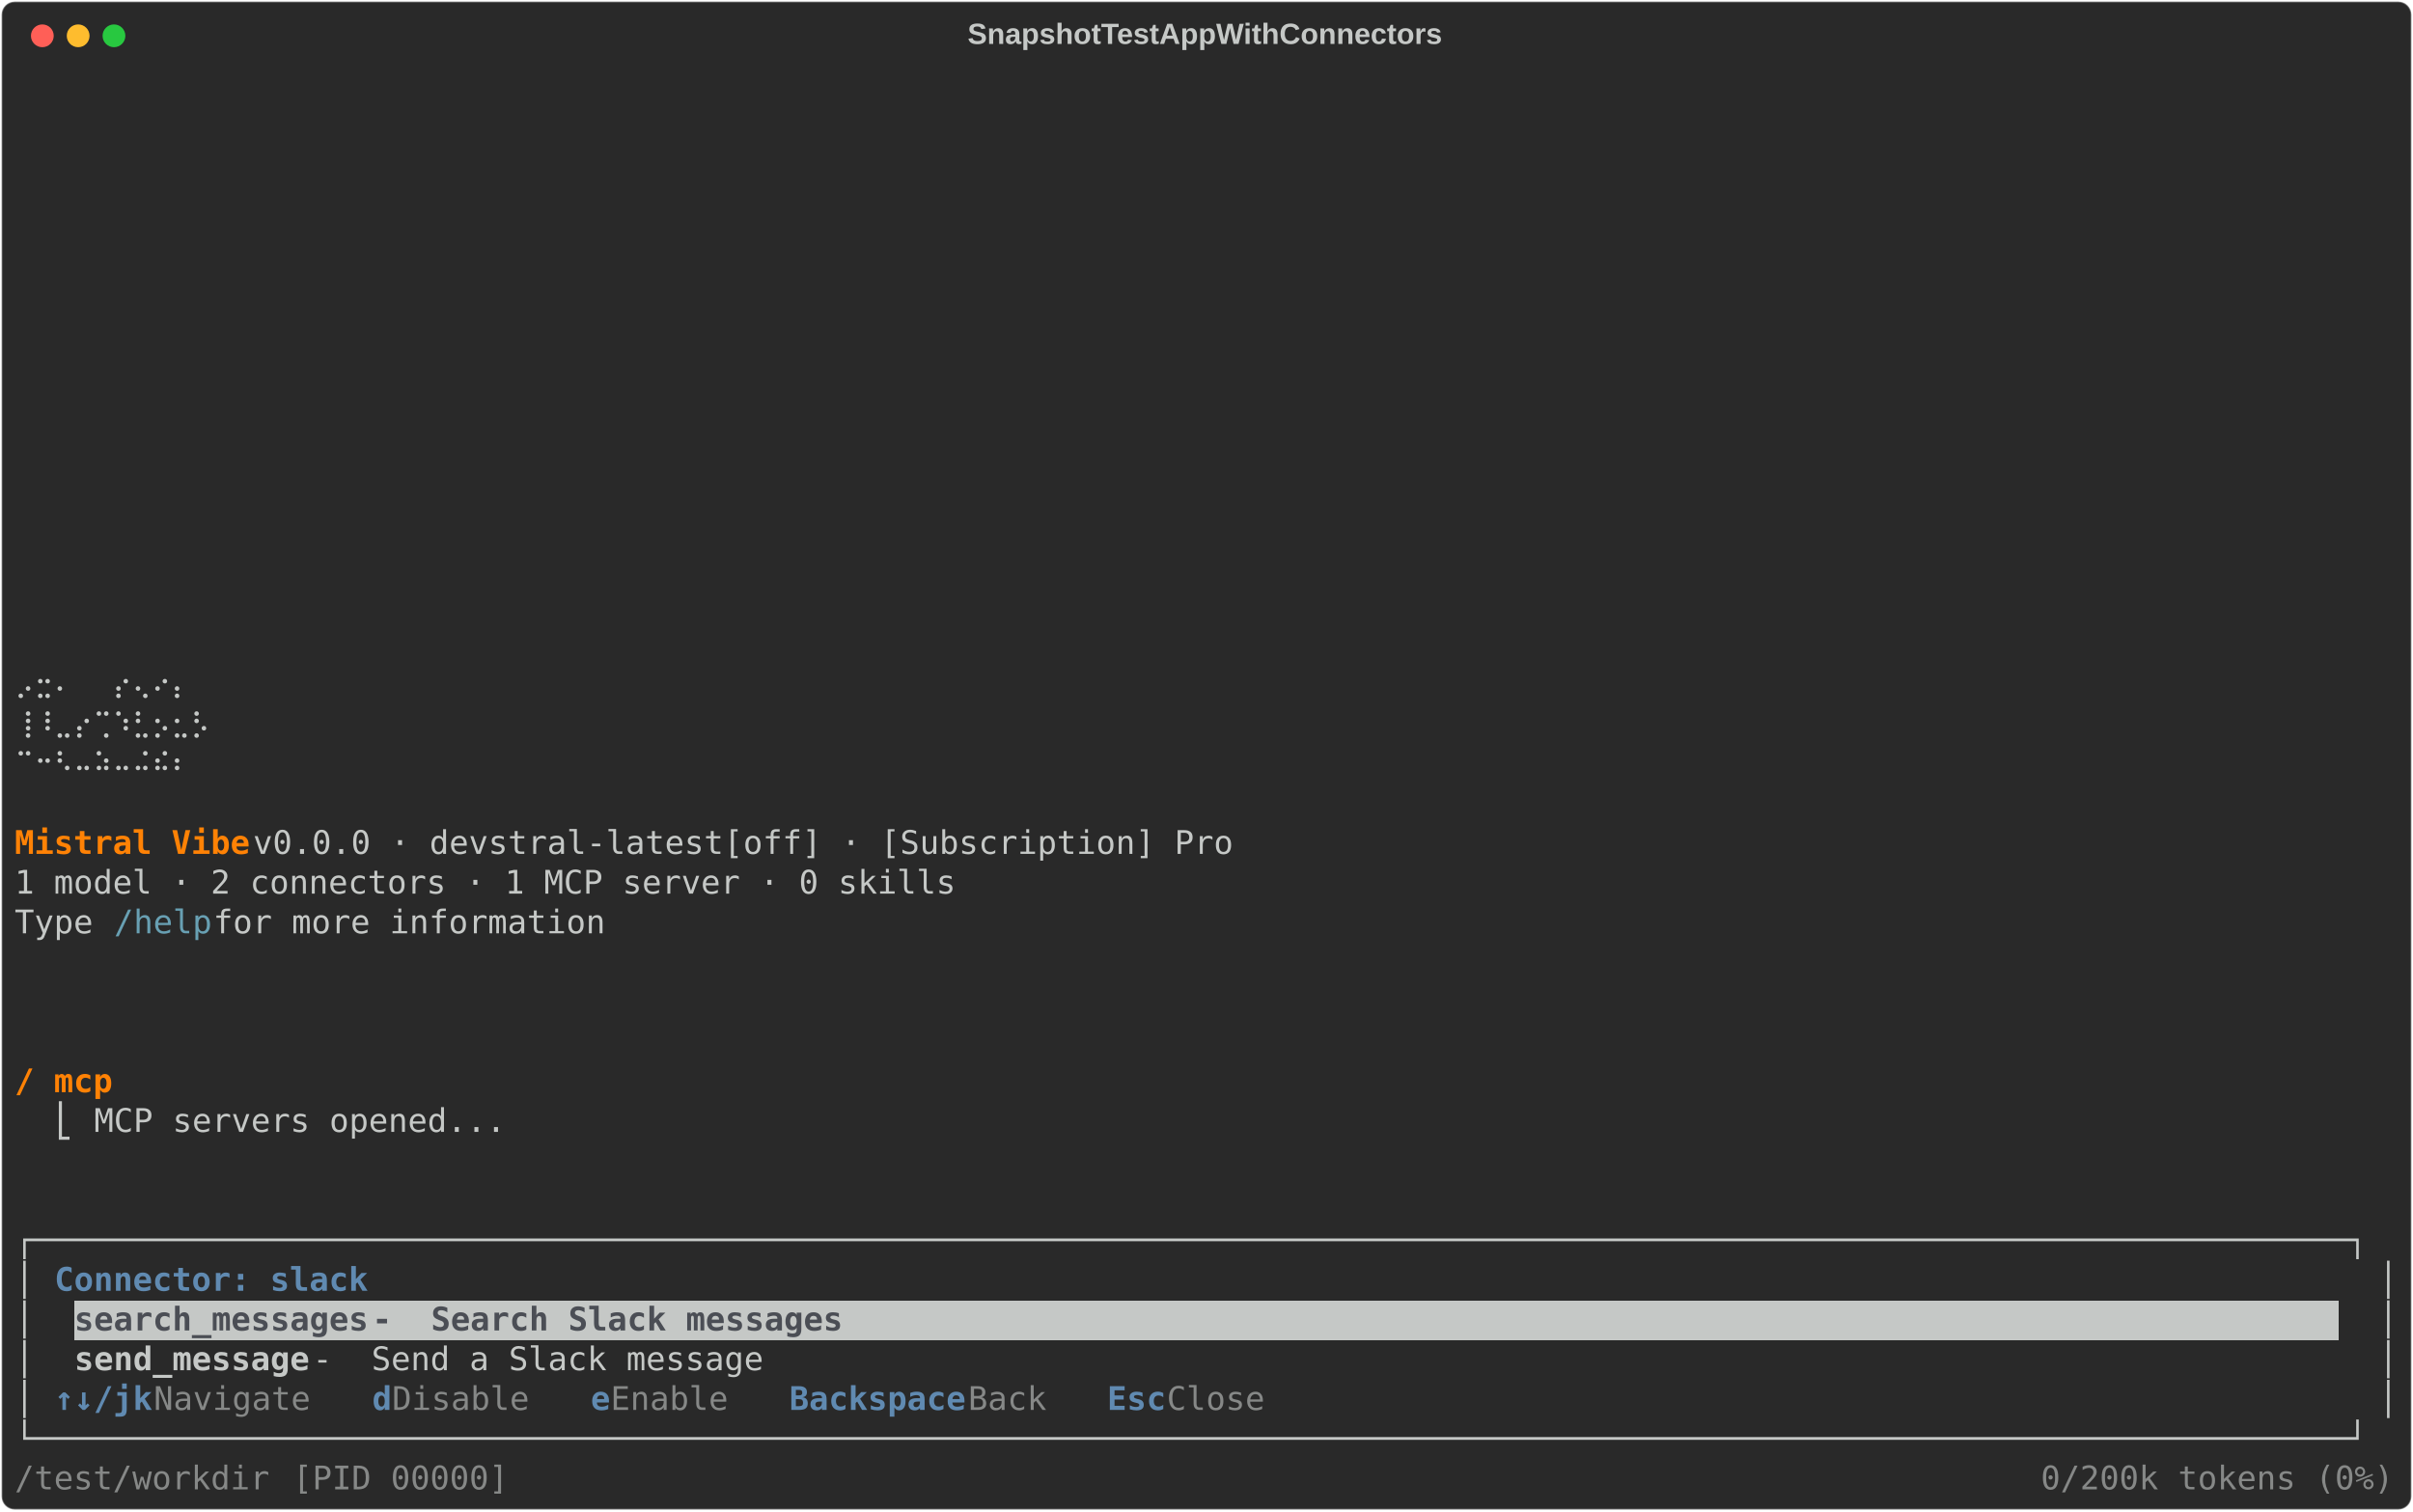
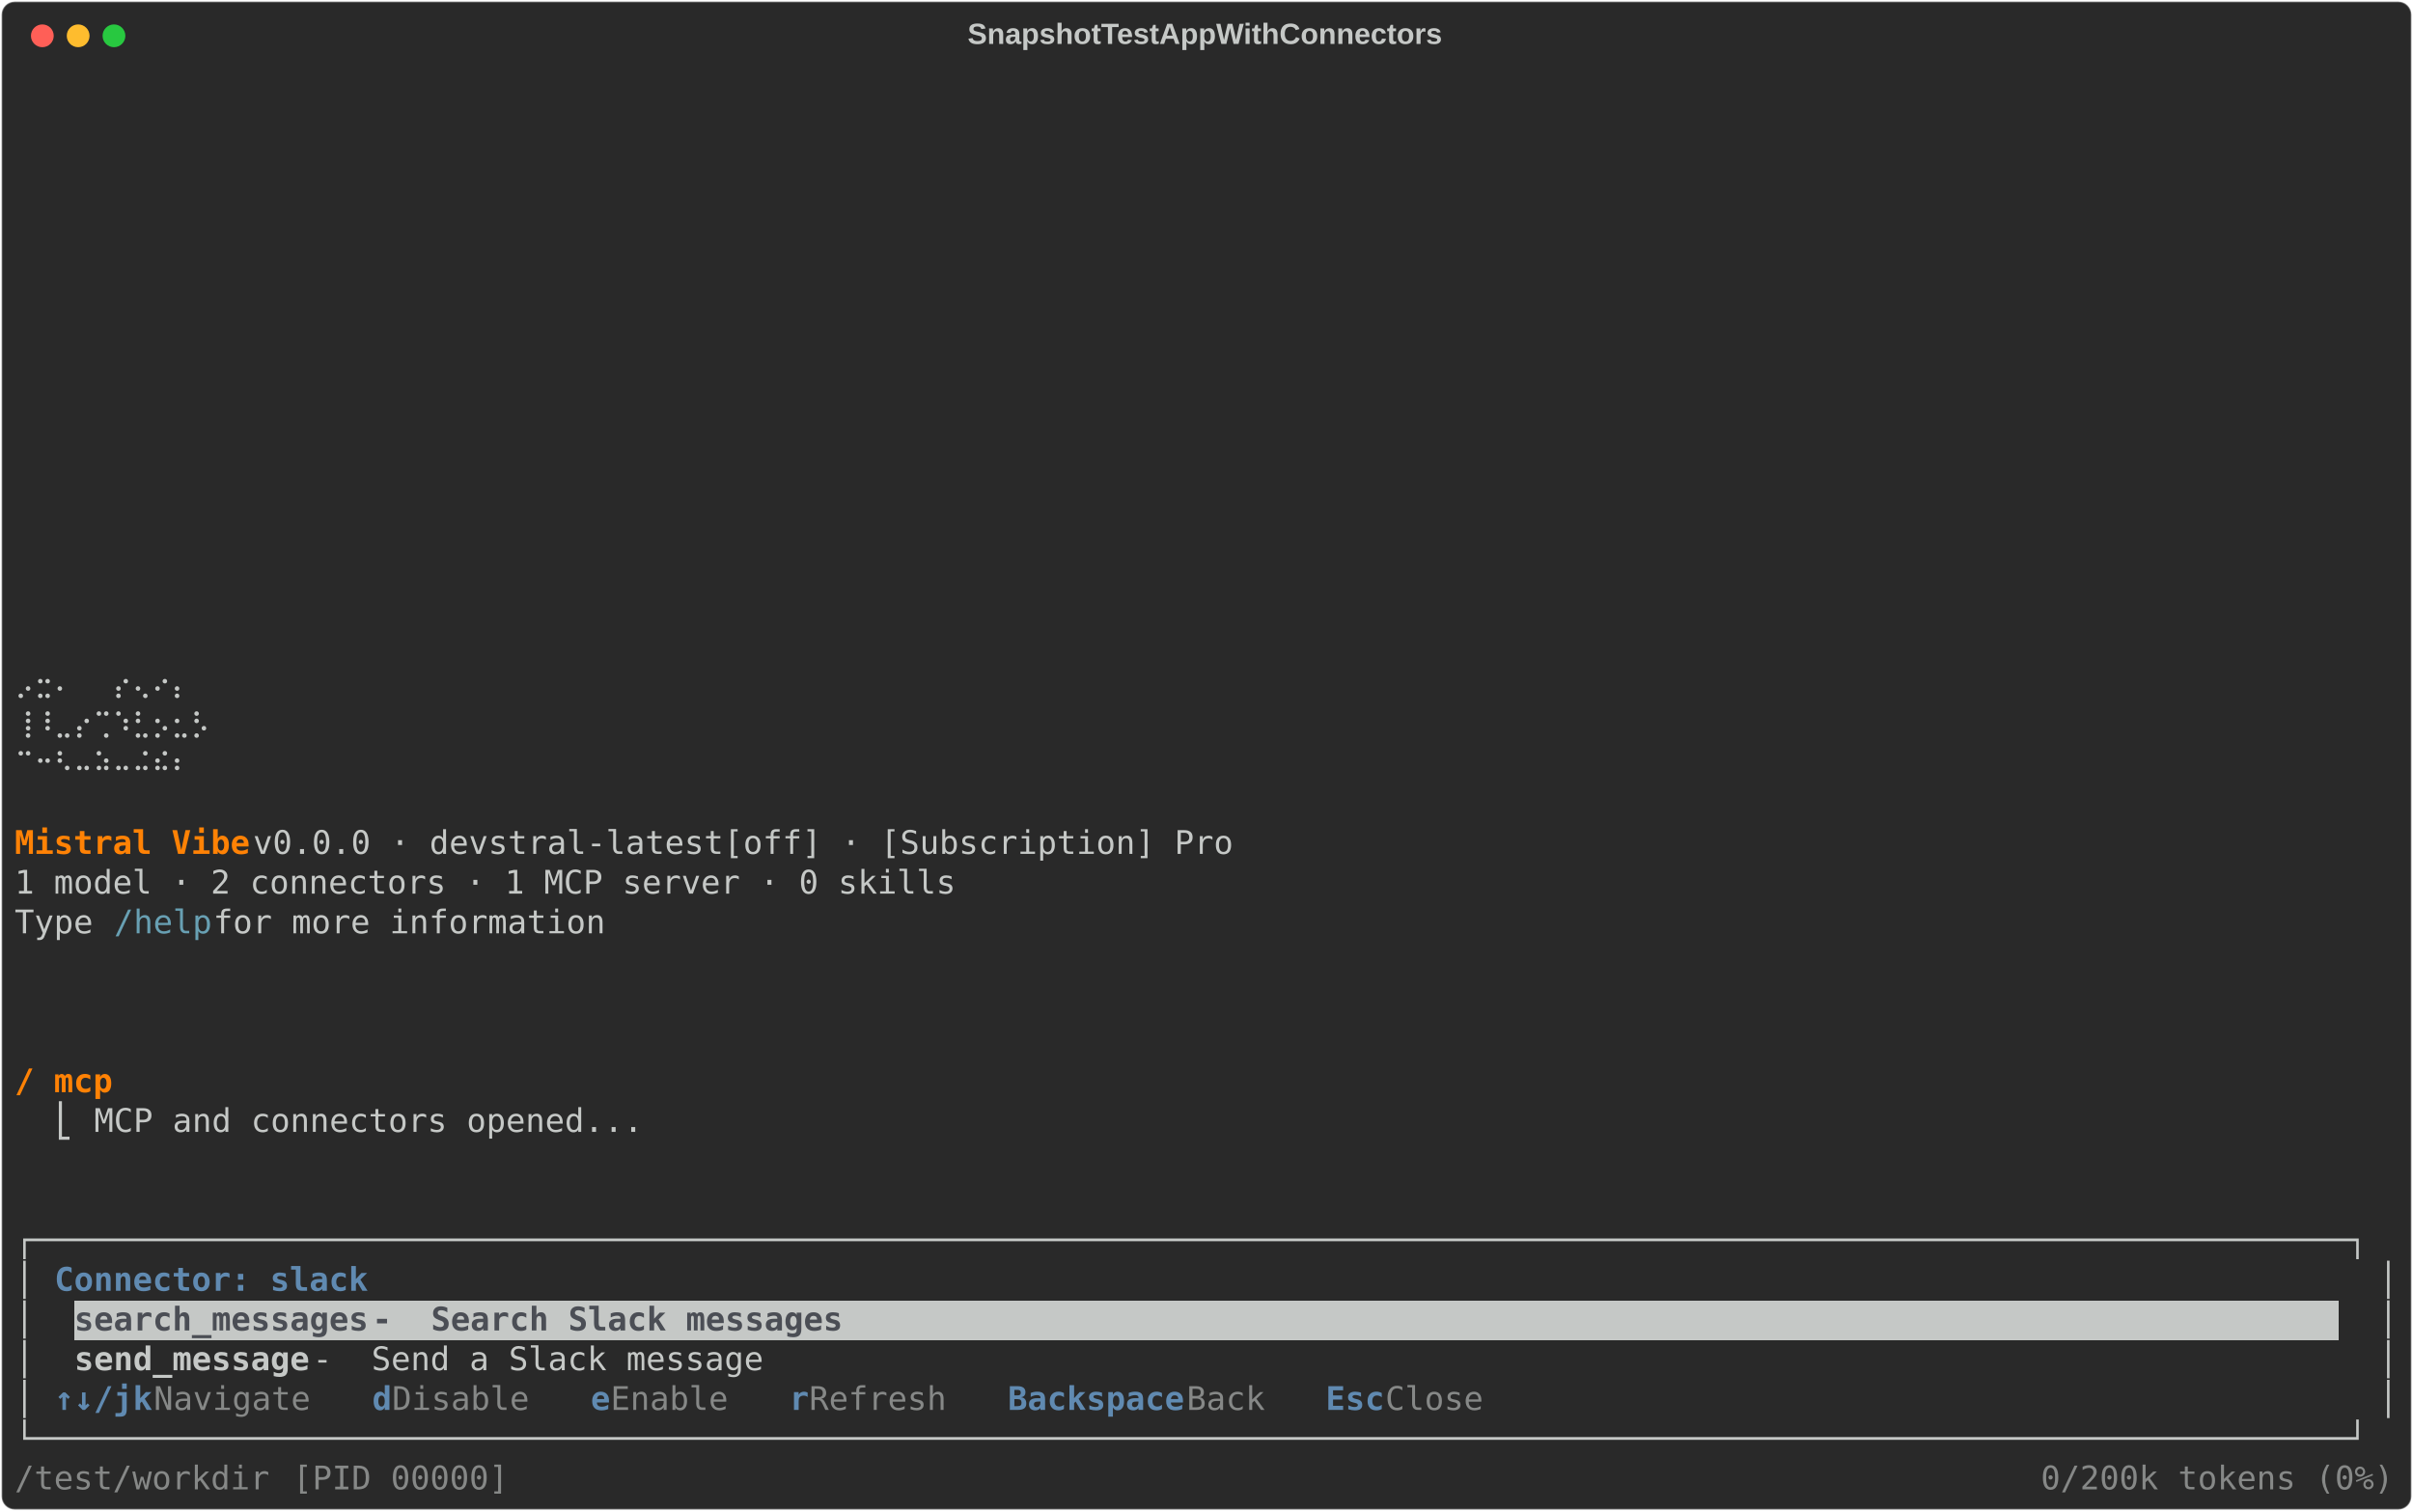
<svg xmlns="http://www.w3.org/2000/svg" class="rich-terminal" viewBox="0 0 1482 928.4">
  <style>

    @font-face {
        font-family: "Fira Code";
        src: local("FiraCode-Regular"),
                url("https://cdnjs.cloudflare.com/ajax/libs/firacode/6.2.0/woff2/FiraCode-Regular.woff2") format("woff2"),
                url("https://cdnjs.cloudflare.com/ajax/libs/firacode/6.2.0/woff/FiraCode-Regular.woff") format("woff");
        font-style: normal;
        font-weight: 400;
    }
    @font-face {
        font-family: "Fira Code";
        src: local("FiraCode-Bold"),
                url("https://cdnjs.cloudflare.com/ajax/libs/firacode/6.2.0/woff2/FiraCode-Bold.woff2") format("woff2"),
                url("https://cdnjs.cloudflare.com/ajax/libs/firacode/6.2.0/woff/FiraCode-Bold.woff") format("woff");
        font-style: bold;
        font-weight: 700;
    }

    .terminal-matrix {
        font-family: Fira Code, monospace;
        font-size: 20px;
        line-height: 24.4px;
        font-variant-east-asian: full-width;
    }

    .terminal-title {
        font-size: 18px;
        font-weight: bold;
        font-family: arial;
    }

    .terminal-r1 { fill: #c5c8c6 }
.terminal-r2 { fill: #ff8205;font-weight: bold }
.terminal-r3 { fill: #68a0b3 }
.terminal-r4 { fill: #608ab1;font-weight: bold }
.terminal-r5 { fill: #4b4e55;font-weight: bold }
.terminal-r6 { fill: #c5c8c6;font-weight: bold }
.terminal-r7 { fill: #868887 }
    </style>
  <defs>
    <clipPath id="terminal-clip-terminal">
      <rect x="0" y="0" width="1463.0" height="877.4" />
    </clipPath>
    <clipPath id="terminal-line-0">
      <rect x="0" y="1.5" width="1464" height="24.65" />
    </clipPath>
    <clipPath id="terminal-line-1">
      <rect x="0" y="25.9" width="1464" height="24.65" />
    </clipPath>
    <clipPath id="terminal-line-2">
      <rect x="0" y="50.3" width="1464" height="24.65" />
    </clipPath>
    <clipPath id="terminal-line-3">
      <rect x="0" y="74.7" width="1464" height="24.65" />
    </clipPath>
    <clipPath id="terminal-line-4">
      <rect x="0" y="99.1" width="1464" height="24.65" />
    </clipPath>
    <clipPath id="terminal-line-5">
      <rect x="0" y="123.5" width="1464" height="24.65" />
    </clipPath>
    <clipPath id="terminal-line-6">
      <rect x="0" y="147.9" width="1464" height="24.65" />
    </clipPath>
    <clipPath id="terminal-line-7">
      <rect x="0" y="172.3" width="1464" height="24.65" />
    </clipPath>
    <clipPath id="terminal-line-8">
      <rect x="0" y="196.7" width="1464" height="24.65" />
    </clipPath>
    <clipPath id="terminal-line-9">
      <rect x="0" y="221.1" width="1464" height="24.65" />
    </clipPath>
    <clipPath id="terminal-line-10">
      <rect x="0" y="245.5" width="1464" height="24.65" />
    </clipPath>
    <clipPath id="terminal-line-11">
      <rect x="0" y="269.9" width="1464" height="24.65" />
    </clipPath>
    <clipPath id="terminal-line-12">
      <rect x="0" y="294.3" width="1464" height="24.65" />
    </clipPath>
    <clipPath id="terminal-line-13">
      <rect x="0" y="318.7" width="1464" height="24.65" />
    </clipPath>
    <clipPath id="terminal-line-14">
      <rect x="0" y="343.1" width="1464" height="24.65" />
    </clipPath>
    <clipPath id="terminal-line-15">
      <rect x="0" y="367.5" width="1464" height="24.65" />
    </clipPath>
    <clipPath id="terminal-line-16">
      <rect x="0" y="391.9" width="1464" height="24.65" />
    </clipPath>
    <clipPath id="terminal-line-17">
      <rect x="0" y="416.3" width="1464" height="24.65" />
    </clipPath>
    <clipPath id="terminal-line-18">
      <rect x="0" y="440.7" width="1464" height="24.65" />
    </clipPath>
    <clipPath id="terminal-line-19">
      <rect x="0" y="465.1" width="1464" height="24.65" />
    </clipPath>
    <clipPath id="terminal-line-20">
      <rect x="0" y="489.5" width="1464" height="24.65" />
    </clipPath>
    <clipPath id="terminal-line-21">
      <rect x="0" y="513.9" width="1464" height="24.65" />
    </clipPath>
    <clipPath id="terminal-line-22">
      <rect x="0" y="538.3" width="1464" height="24.65" />
    </clipPath>
    <clipPath id="terminal-line-23">
      <rect x="0" y="562.7" width="1464" height="24.65" />
    </clipPath>
    <clipPath id="terminal-line-24">
      <rect x="0" y="587.1" width="1464" height="24.65" />
    </clipPath>
    <clipPath id="terminal-line-25">
      <rect x="0" y="611.5" width="1464" height="24.65" />
    </clipPath>
    <clipPath id="terminal-line-26">
      <rect x="0" y="635.9" width="1464" height="24.65" />
    </clipPath>
    <clipPath id="terminal-line-27">
      <rect x="0" y="660.3" width="1464" height="24.65" />
    </clipPath>
    <clipPath id="terminal-line-28">
      <rect x="0" y="684.7" width="1464" height="24.65" />
    </clipPath>
    <clipPath id="terminal-line-29">
      <rect x="0" y="709.1" width="1464" height="24.65" />
    </clipPath>
    <clipPath id="terminal-line-30">
      <rect x="0" y="733.5" width="1464" height="24.65" />
    </clipPath>
    <clipPath id="terminal-line-31">
      <rect x="0" y="757.9" width="1464" height="24.65" />
    </clipPath>
    <clipPath id="terminal-line-32">
      <rect x="0" y="782.3" width="1464" height="24.65" />
    </clipPath>
    <clipPath id="terminal-line-33">
      <rect x="0" y="806.7" width="1464" height="24.65" />
    </clipPath>
    <clipPath id="terminal-line-34">
      <rect x="0" y="831.1" width="1464" height="24.65" />
    </clipPath>
  </defs>
  <rect fill="#292929" stroke="rgba(255,255,255,0.35)" stroke-width="1" x="1" y="1" width="1480" height="926.4" rx="8" />
  <text class="terminal-title" fill="#c5c8c6" text-anchor="middle" x="740" y="27">SnapshotTestAppWithConnectors</text>
  <g transform="translate(26,22)">
    <circle cx="0" cy="0" r="7" fill="#ff5f57" />
    <circle cx="22" cy="0" r="7" fill="#febc2e" />
    <circle cx="44" cy="0" r="7" fill="#28c840" />
  </g>
  <g transform="translate(9, 41)" clip-path="url(#terminal-clip-terminal)">
    <rect fill="#c5c8c6" x="36.6" y="757.9" width="183" height="24.65" shape-rendering="crispEdges" />
    <rect fill="#c5c8c6" x="219.6" y="757.9" width="317.2" height="24.65" shape-rendering="crispEdges" />
    <rect fill="#c5c8c6" x="536.8" y="757.9" width="890.6" height="24.65" shape-rendering="crispEdges" />
    <g class="terminal-matrix">
      <text class="terminal-r1" x="1464" y="20" textLength="12.2" clip-path="url(#terminal-line-0)">
</text>
      <text class="terminal-r1" x="1464" y="44.4" textLength="12.2" clip-path="url(#terminal-line-1)">
</text>
      <text class="terminal-r1" x="1464" y="68.8" textLength="12.2" clip-path="url(#terminal-line-2)">
</text>
      <text class="terminal-r1" x="1464" y="93.2" textLength="12.2" clip-path="url(#terminal-line-3)">
</text>
      <text class="terminal-r1" x="1464" y="117.6" textLength="12.2" clip-path="url(#terminal-line-4)">
</text>
      <text class="terminal-r1" x="1464" y="142" textLength="12.2" clip-path="url(#terminal-line-5)">
</text>
      <text class="terminal-r1" x="1464" y="166.4" textLength="12.2" clip-path="url(#terminal-line-6)">
</text>
      <text class="terminal-r1" x="1464" y="190.8" textLength="12.2" clip-path="url(#terminal-line-7)">
</text>
      <text class="terminal-r1" x="1464" y="215.2" textLength="12.2" clip-path="url(#terminal-line-8)">
</text>
      <text class="terminal-r1" x="1464" y="239.6" textLength="12.2" clip-path="url(#terminal-line-9)">
</text>
      <text class="terminal-r1" x="1464" y="264" textLength="12.2" clip-path="url(#terminal-line-10)">
</text>
      <text class="terminal-r1" x="1464" y="288.4" textLength="12.2" clip-path="url(#terminal-line-11)">
</text>
      <text class="terminal-r1" x="1464" y="312.8" textLength="12.2" clip-path="url(#terminal-line-12)">
</text>
      <text class="terminal-r1" x="1464" y="337.2" textLength="12.2" clip-path="url(#terminal-line-13)">
</text>
      <text class="terminal-r1" x="1464" y="361.6" textLength="12.2" clip-path="url(#terminal-line-14)">
</text>
      <text class="terminal-r1" x="0" y="386" textLength="134.2" clip-path="url(#terminal-line-15)">  ⡠⣒⠄  ⡔⢄⠔⡄</text>
      <text class="terminal-r1" x="1464" y="386" textLength="12.2" clip-path="url(#terminal-line-15)">
</text>
      <text class="terminal-r1" x="0" y="410.4" textLength="134.2" clip-path="url(#terminal-line-16)"> ⢸⠸⣀⡔⢉⠱⣃⡢⣂⡣</text>
      <text class="terminal-r1" x="1464" y="410.4" textLength="12.2" clip-path="url(#terminal-line-16)">
</text>
      <text class="terminal-r1" x="0" y="434.8" textLength="134.2" clip-path="url(#terminal-line-17)">  ⠉⠒⠣⠤⠵⠤⠬⠮⠆</text>
      <text class="terminal-r1" x="1464" y="434.8" textLength="12.2" clip-path="url(#terminal-line-17)">
</text>
      <text class="terminal-r1" x="1464" y="459.2" textLength="12.2" clip-path="url(#terminal-line-18)">
</text>
      <text class="terminal-r2" x="0" y="483.6" textLength="146.4" clip-path="url(#terminal-line-19)">Mistral Vibe</text>
      <text class="terminal-r1" x="146.4" y="483.6" textLength="622.2" clip-path="url(#terminal-line-19)"> v0.0.0 · devstral-latest[off] · [Subscription] Pro</text>
      <text class="terminal-r1" x="1464" y="483.6" textLength="12.2" clip-path="url(#terminal-line-19)">
</text>
      <text class="terminal-r1" x="0" y="508" textLength="585.6" clip-path="url(#terminal-line-20)">1 model · 2 connectors · 1 MCP server · 0 skills</text>
      <text class="terminal-r1" x="1464" y="508" textLength="12.2" clip-path="url(#terminal-line-20)">
</text>
      <text class="terminal-r1" x="0" y="532.4" textLength="61" clip-path="url(#terminal-line-21)">Type </text>
      <text class="terminal-r3" x="61" y="532.4" textLength="61" clip-path="url(#terminal-line-21)">/help</text>
      <text class="terminal-r1" x="122" y="532.4" textLength="256.2" clip-path="url(#terminal-line-21)"> for more information</text>
      <text class="terminal-r1" x="1464" y="532.4" textLength="12.2" clip-path="url(#terminal-line-21)">
</text>
      <text class="terminal-r1" x="1464" y="556.8" textLength="12.2" clip-path="url(#terminal-line-22)">
</text>
      <text class="terminal-r1" x="1464" y="581.2" textLength="12.2" clip-path="url(#terminal-line-23)">
</text>
      <text class="terminal-r1" x="1464" y="605.6" textLength="12.2" clip-path="url(#terminal-line-24)">
</text>
      <text class="terminal-r2" x="0" y="630" textLength="61" clip-path="url(#terminal-line-25)">/ mcp</text>
      <text class="terminal-r1" x="1464" y="630" textLength="12.2" clip-path="url(#terminal-line-25)">
</text>
      <text class="terminal-r1" x="24.4" y="654.4" textLength="12.2" clip-path="url(#terminal-line-26)">⎣</text>
-       <text class="terminal-r1" x="48.8" y="654.4" textLength="256.2" clip-path="url(#terminal-line-26)">MCP servers opened...</text>
+       <text class="terminal-r1" x="48.8" y="654.4" textLength="341.6" clip-path="url(#terminal-line-26)">MCP and connectors opened...</text>
      <text class="terminal-r1" x="1464" y="654.4" textLength="12.2" clip-path="url(#terminal-line-26)">
</text>
      <text class="terminal-r1" x="1464" y="678.8" textLength="12.2" clip-path="url(#terminal-line-27)">
</text>
      <text class="terminal-r1" x="1464" y="703.2" textLength="12.2" clip-path="url(#terminal-line-28)">
</text>
      <text class="terminal-r1" x="0" y="727.6" textLength="1464" clip-path="url(#terminal-line-29)">┌──────────────────────────────────────────────────────────────────────────────────────────────────────────────────────┐</text>
      <text class="terminal-r1" x="1464" y="727.6" textLength="12.2" clip-path="url(#terminal-line-29)">
</text>
      <text class="terminal-r1" x="0" y="752" textLength="12.2" clip-path="url(#terminal-line-30)">│</text>
      <text class="terminal-r4" x="24.4" y="752" textLength="195.2" clip-path="url(#terminal-line-30)">Connector: slack</text>
      <text class="terminal-r1" x="1451.8" y="752" textLength="12.2" clip-path="url(#terminal-line-30)">│</text>
      <text class="terminal-r1" x="1464" y="752" textLength="12.2" clip-path="url(#terminal-line-30)">
</text>
      <text class="terminal-r1" x="0" y="776.4" textLength="12.2" clip-path="url(#terminal-line-31)">│</text>
      <text class="terminal-r5" x="36.6" y="776.4" textLength="183" clip-path="url(#terminal-line-31)">search_messages</text>
      <text class="terminal-r5" x="219.6" y="776.4" textLength="317.2" clip-path="url(#terminal-line-31)">  -  Search Slack messages</text>
      <text class="terminal-r1" x="1451.8" y="776.4" textLength="12.2" clip-path="url(#terminal-line-31)">│</text>
      <text class="terminal-r1" x="1464" y="776.4" textLength="12.2" clip-path="url(#terminal-line-31)">
</text>
      <text class="terminal-r1" x="0" y="800.8" textLength="12.2" clip-path="url(#terminal-line-32)">│</text>
      <text class="terminal-r6" x="36.6" y="800.8" textLength="146.4" clip-path="url(#terminal-line-32)">send_message</text>
      <text class="terminal-r1" x="183" y="800.8" textLength="305" clip-path="url(#terminal-line-32)">  -  Send a Slack message</text>
      <text class="terminal-r1" x="1451.8" y="800.8" textLength="12.2" clip-path="url(#terminal-line-32)">│</text>
      <text class="terminal-r1" x="1464" y="800.8" textLength="12.2" clip-path="url(#terminal-line-32)">
</text>
      <text class="terminal-r1" x="0" y="825.2" textLength="12.2" clip-path="url(#terminal-line-33)">│</text>
      <text class="terminal-r4" x="24.4" y="825.2" textLength="61" clip-path="url(#terminal-line-33)">↑↓/jk</text>
      <text class="terminal-r7" x="85.4" y="825.2" textLength="134.2" clip-path="url(#terminal-line-33)"> Navigate  </text>
      <text class="terminal-r4" x="219.6" y="825.2" textLength="12.2" clip-path="url(#terminal-line-33)">d</text>
      <text class="terminal-r7" x="231.8" y="825.2" textLength="122" clip-path="url(#terminal-line-33)"> Disable  </text>
      <text class="terminal-r4" x="353.8" y="825.2" textLength="12.2" clip-path="url(#terminal-line-33)">e</text>
      <text class="terminal-r7" x="366" y="825.2" textLength="109.8" clip-path="url(#terminal-line-33)"> Enable  </text>
-       <text class="terminal-r4" x="475.8" y="825.2" textLength="109.8" clip-path="url(#terminal-line-33)">Backspace</text>
-       <text class="terminal-r7" x="585.6" y="825.2" textLength="85.4" clip-path="url(#terminal-line-33)"> Back  </text>
-       <text class="terminal-r4" x="671" y="825.2" textLength="36.6" clip-path="url(#terminal-line-33)">Esc</text>
-       <text class="terminal-r7" x="707.6" y="825.2" textLength="73.2" clip-path="url(#terminal-line-33)"> Close</text>
+       <text class="terminal-r4" x="475.8" y="825.2" textLength="12.2" clip-path="url(#terminal-line-33)">r</text>
+       <text class="terminal-r7" x="488" y="825.2" textLength="122" clip-path="url(#terminal-line-33)"> Refresh  </text>
+       <text class="terminal-r4" x="610" y="825.2" textLength="109.8" clip-path="url(#terminal-line-33)">Backspace</text>
+       <text class="terminal-r7" x="719.8" y="825.2" textLength="85.4" clip-path="url(#terminal-line-33)"> Back  </text>
+       <text class="terminal-r4" x="805.2" y="825.2" textLength="36.6" clip-path="url(#terminal-line-33)">Esc</text>
+       <text class="terminal-r7" x="841.8" y="825.2" textLength="73.2" clip-path="url(#terminal-line-33)"> Close</text>
      <text class="terminal-r1" x="1451.8" y="825.2" textLength="12.2" clip-path="url(#terminal-line-33)">│</text>
      <text class="terminal-r1" x="1464" y="825.2" textLength="12.2" clip-path="url(#terminal-line-33)">
</text>
      <text class="terminal-r1" x="0" y="849.6" textLength="1464" clip-path="url(#terminal-line-34)">└──────────────────────────────────────────────────────────────────────────────────────────────────────────────────────┘</text>
      <text class="terminal-r1" x="1464" y="849.6" textLength="12.2" clip-path="url(#terminal-line-34)">
</text>
      <text class="terminal-r7" x="0" y="874" textLength="158.6" clip-path="url(#terminal-line-35)">/test/workdir</text>
      <text class="terminal-r7" x="170.8" y="874" textLength="134.2" clip-path="url(#terminal-line-35)">[PID 00000]</text>
      <text class="terminal-r7" x="1244.4" y="874" textLength="219.6" clip-path="url(#terminal-line-35)">0/200k tokens (0%)</text>
    </g>
  </g>
</svg>
